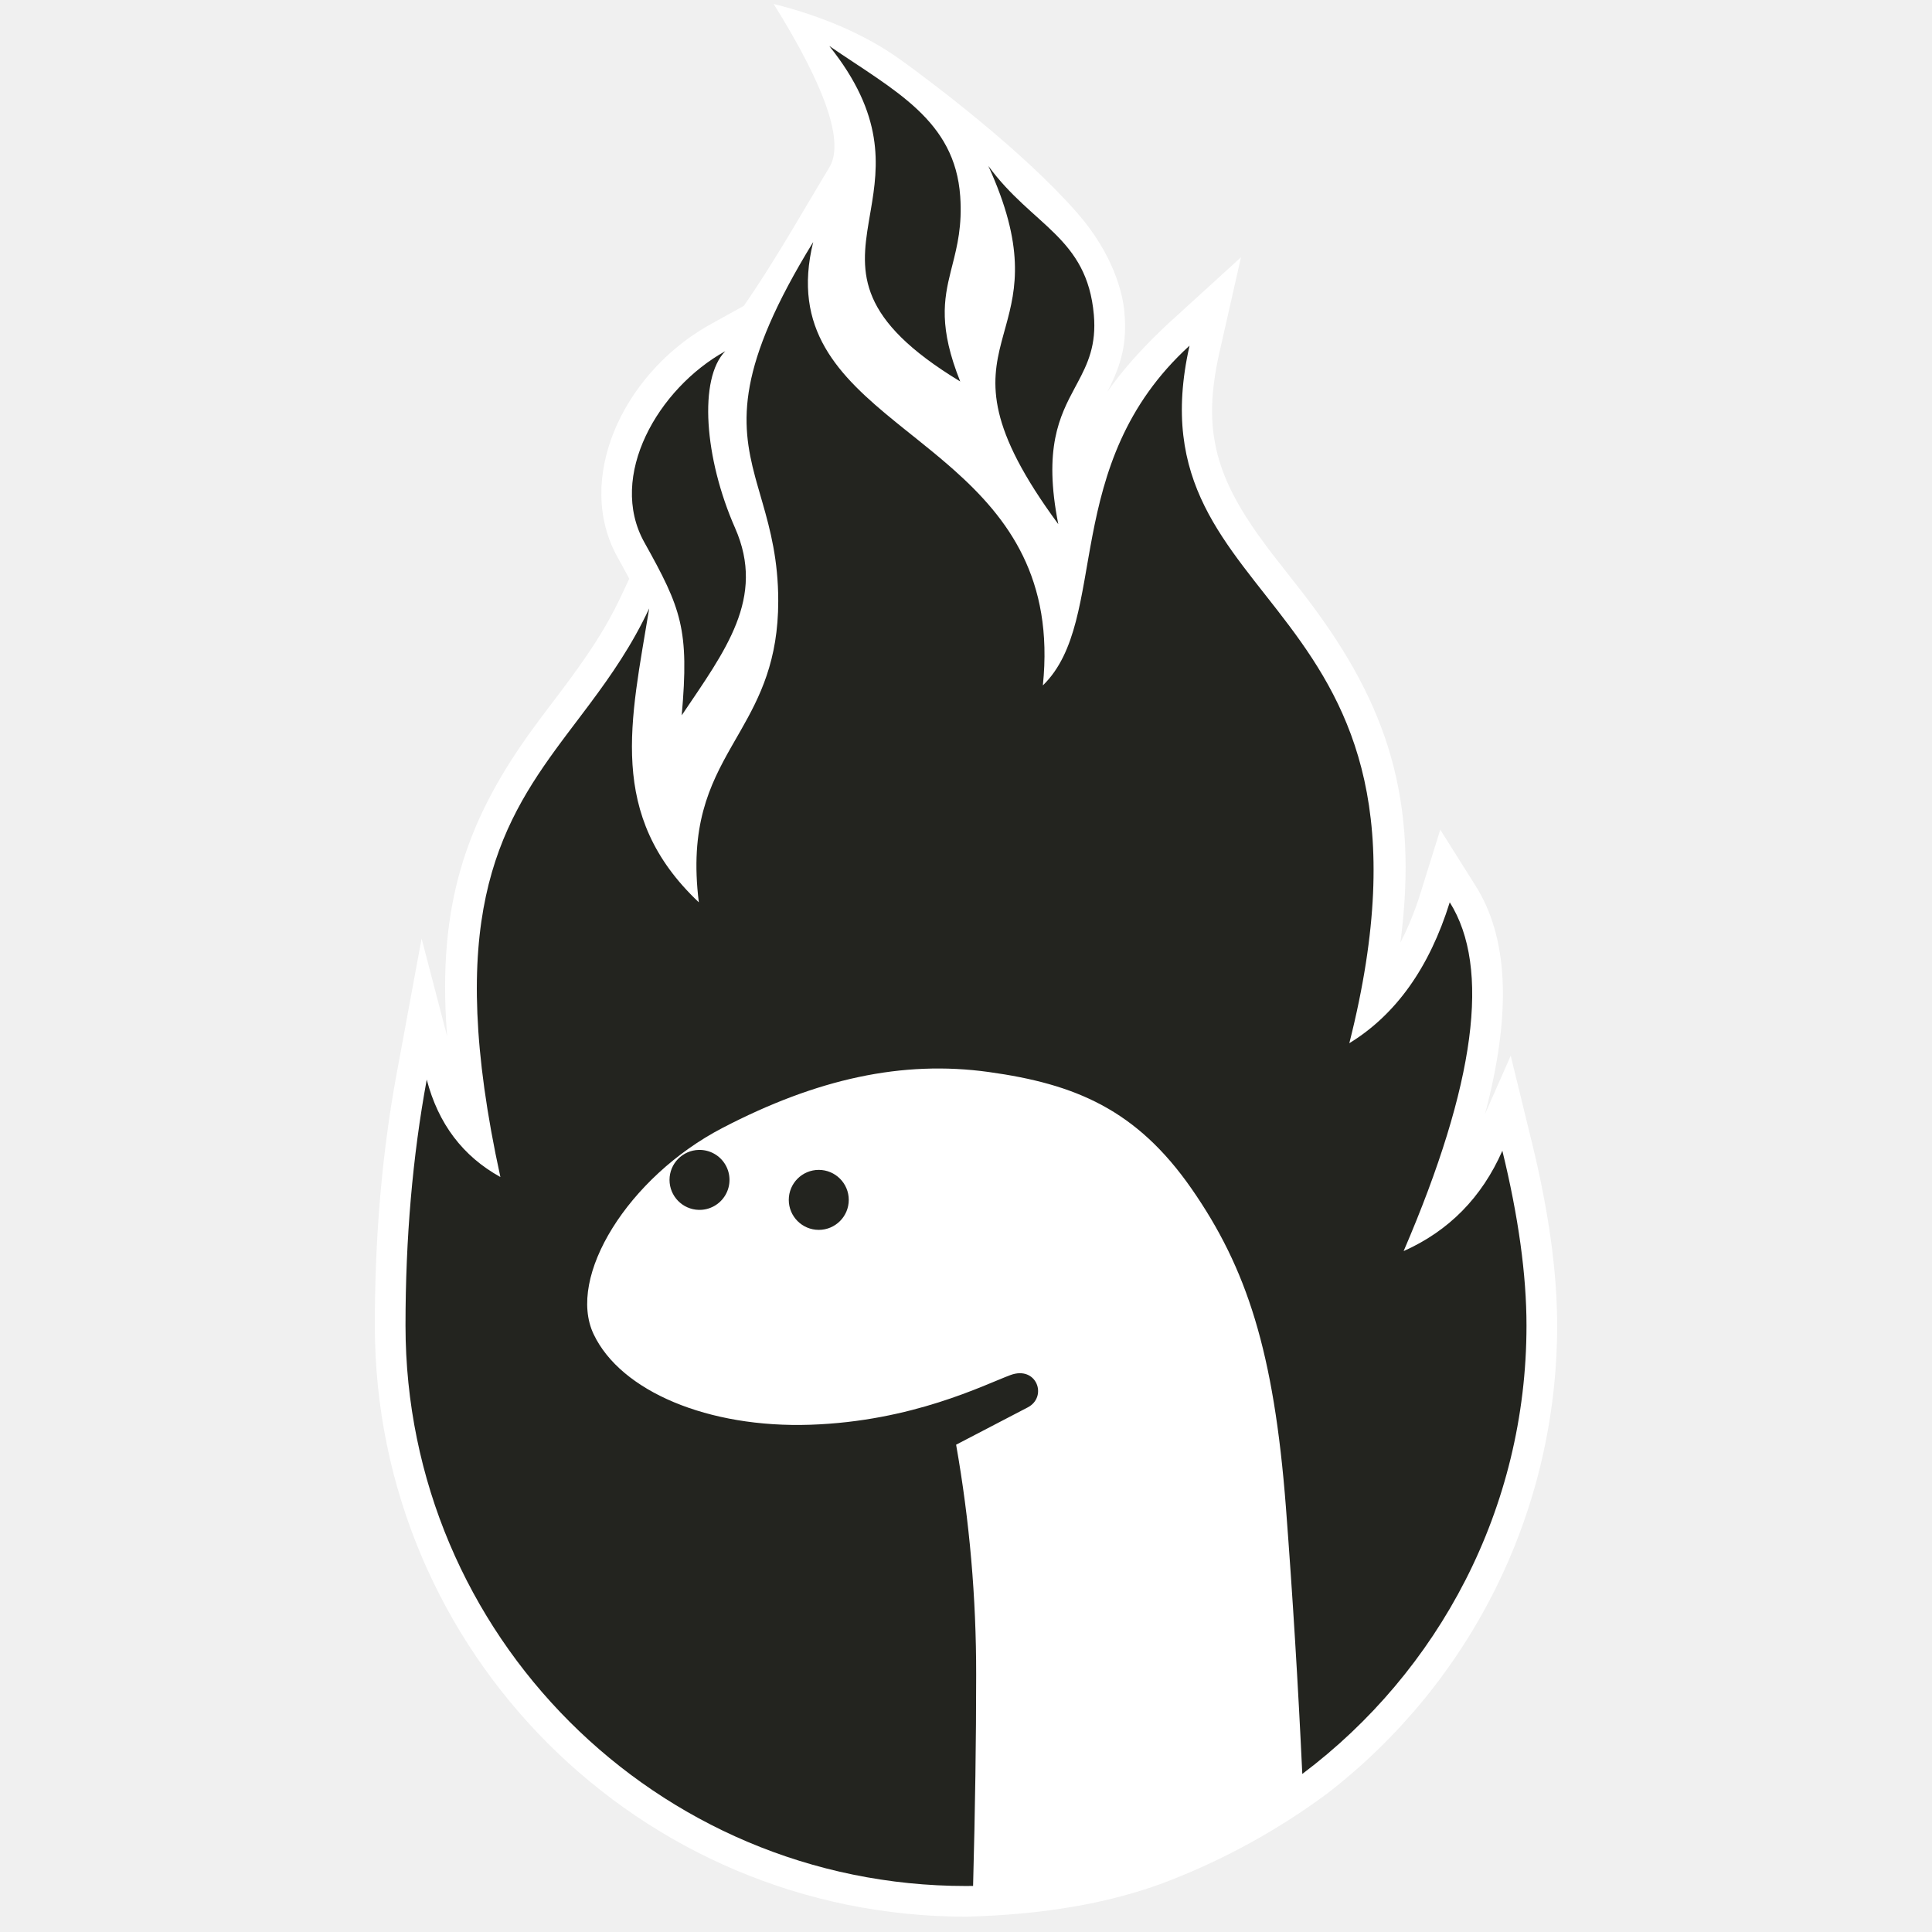
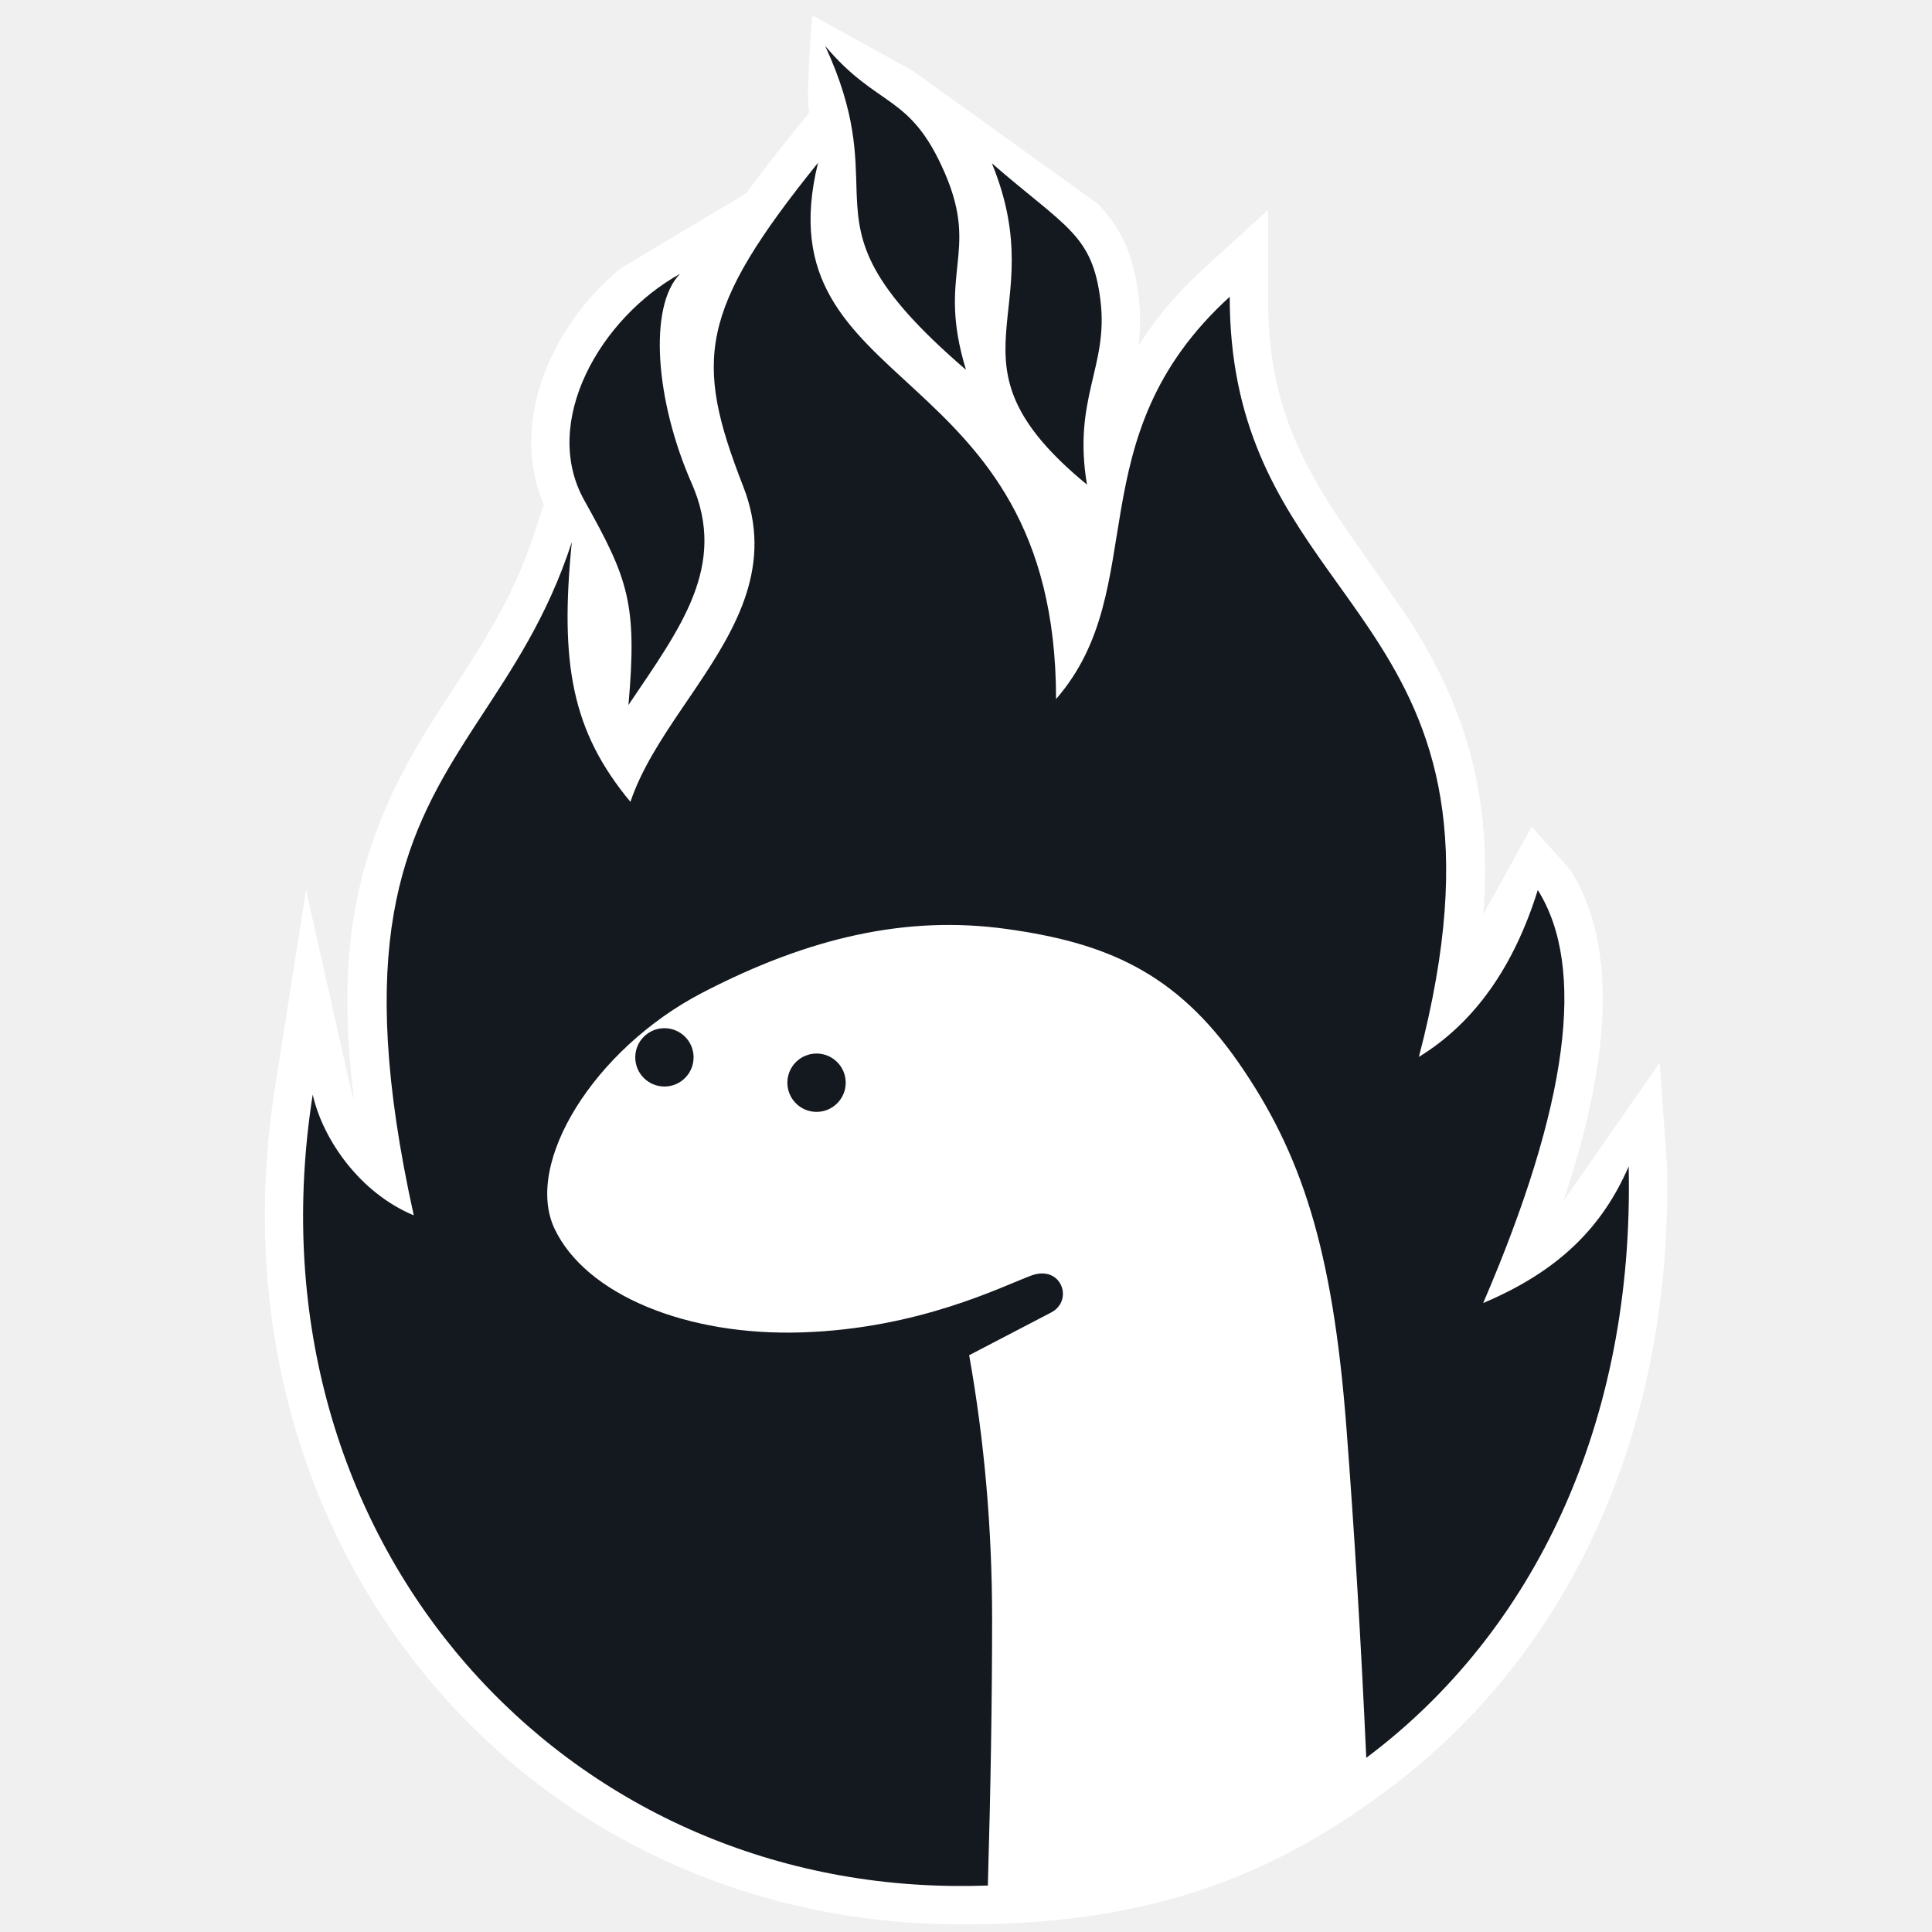
- <svg xmlns="http://www.w3.org/2000/svg" viewBox="0 0 126 126">
-   <path fill="#fff" d="M73.33 20.356c.177 2.011-.17 3.362-1.108 5.196.903-1.307 2.11-2.683 3.625-4.128l.384-.36 4.703-4.286-1.405 6.206c-1.168 5.16-.232 8.248 3.133 12.731l.325.427 1.923 2.46c5.256 6.777 7.551 12.879 6.519 22.056l-.062.523-.039.288.065-.12c.348-.68.663-1.412.945-2.199l.166-.478.135-.421 1.292-4.142 2.31 3.673c2.09 3.322 2.314 8.04.78 14.197l-.125.489-.057.208 1.686-3.826 1.398 5.726c1.085 4.447 1.63 8.401 1.63 11.87 0 12.103-5.616 23.275-14.997 30.524a44.376 44.376 0 01-10.325 5.694C72.556 124.092 68.146 124.871 63 125c-21.293 0-38.554-17.261-38.554-38.554 0-5.447.415-10.592 1.246-15.436l.172-.964 1.632-8.837 1.666 6.38-.022-.29c-.598-8.213 1.219-13.622 5.35-19.412l.517-.711.75-1.002.747-.987.373-.497.308-.417.576-.797c1.1-1.548 1.898-2.85 2.594-4.282l.172-.361.512-1.09-.174-.326-.38-.695a113.48 113.48 0 00-.206-.371c-2.825-5.06.29-11.84 5.784-15.044l.268-.153 2.173-1.204c1.953-2.78 4.095-6.577 5.581-9.028.992-1.634-.218-5.189-3.628-10.665 3.307.835 6.08 2.058 8.317 3.67 1.997 1.439 7.96 5.92 11.5 9.983 2.338 2.68 2.949 5.213 3.057 6.446z" />
-   <path fill="#23241f" d="M53.035 15.784c-1.402 5.7 1.664 8.719 5.391 11.749l.512.414.437.35.44.352c.66.53 1.328 1.07 1.98 1.635l.434.38c3.518 3.134 6.5 7.07 5.784 14.037 4.404-4.29 1.03-14.378 9.566-22.158-4.046 17.868 17.948 15.735 10.42 45.493 3.035-1.86 5.219-4.924 6.55-9.19 2.683 4.266 1.68 11.848-3.008 22.747 2.95-1.315 5.097-3.496 6.439-6.543 1.05 4.302 1.574 8.1 1.574 11.396 0 11.96-5.743 22.577-14.622 29.246a595.417 595.417 0 00-1.068-17.394c-.782-10.176-2.56-15.6-6.153-20.772-3.594-5.172-7.6-6.834-13.231-7.613-5.631-.78-11.201.441-17.362 3.648-6.16 3.206-10.174 9.724-8.403 13.452 1.77 3.727 7.48 6.13 14.138 5.905 6.66-.224 11.318-2.597 13.04-3.238 1.723-.642 2.449 1.424 1.132 2.107-.878.456-2.435 1.267-4.67 2.433a85.609 85.609 0 011.308 15.025c0 4.179-.067 8.762-.201 13.75L63 123c-20.188 0-36.554-16.366-36.554-36.554 0-5.691.462-11.037 1.385-16.037.752 2.88 2.353 4.998 4.803 6.353-3.639-16.65-.202-22.755 3.975-28.39l.37-.496.374-.495.375-.496.376-.499.376-.501c1.378-1.849 2.736-3.803 3.859-6.205-1.193 7.3-2.789 13.48 3.237 19.167-.615-4.949.68-7.607 2.128-10.155l.301-.526.303-.528c1.256-2.207 2.447-4.555 2.447-8.444 0-2.658-.514-4.625-1.03-6.417l-.11-.382c-.09-.31-.18-.618-.265-.924l-.1-.366c-.964-3.6-1.231-7.16 3.785-15.32zm.363 60.513a1.956 1.956 0 110 3.912 1.956 1.956 0 010-3.912zm-7.822-1.303a1.956 1.956 0 110 3.911 1.956 1.956 0 010-3.911zm1.724-52.09c-1.748 1.783-1.368 6.975.641 11.534 2.01 4.56-.64 7.99-3.481 12.214.496-5.62-.022-6.955-2.435-11.277-2.413-4.321.893-10.042 5.275-12.471zm17.157-12.081c2.862 3.923 6.437 4.636 6.881 9.708.173 1.977-.4 3.183-1.062 4.427l-.175.326c-.995 1.859-2.062 3.954-1.082 8.9-4.664-6.324-4.422-9.137-3.705-11.882l.094-.35.096-.352.098-.354c.668-2.429 1.267-5.141-1.145-10.423zM54.085 3c4.27 2.928 8.19 4.834 8.538 9.804.133 1.904-.193 3.226-.51 4.475l-.105.415c-.463 1.858-.786 3.68.615 7.184-6.71-4.065-6.53-7.04-5.965-10.404l.066-.39.068-.394c.495-2.904.906-6.17-2.707-10.69z" />
+ <svg xmlns="http://www.w3.org/2000/svg" width="126px" height="126px" viewBox="0 0 126 126" version="1.1">
+   <path d="M52.971,1 L59.511,4.606 L71.603,13.299 C73.171,14.944 73.932,16.666 74.253,19.306 C74.392,20.456 74.384,21.46 74.241,22.555 C75.269,20.92 76.538,19.377 78.085,17.906 L78.514,17.507 L82.699,13.693 L82.699,19.355 C82.699,25.297 84.175,29.228 87.714,34.403 L91.721,40.139 C95.577,46.045 97.345,51.893 96.738,59.632 L99.889,53.919 L102.407,56.717 C105.353,61.4 105.195,68.382 102.157,77.753 L101.968,78.326 L108.242,69.302 L108.717,76.017 C109.1,92.934 102.639,107.411 91.015,116.331 C83.204,122.324 74.919,125.67 62.001,125.495 C34.027,125.117 13.719,100.881 17.794,71.876 L17.925,70.996 L19.96,58.043 L22.834,70.836 C22.873,71.006 22.918,71.178 22.971,71.349 L23.055,71.606 L23.096,71.72 L23.034,71.223 C21.835,61.205 23.478,54.737 27.767,47.727 L28.022,47.314 L28.253,46.949 L28.665,46.306 L30.141,44.042 L30.743,43.103 C32.669,40.058 33.829,37.796 34.773,35.006 L34.913,34.583 L35.458,32.904 C33.263,27.766 35.716,21.471 40.453,17.516 L48.666,12.609 C49.351,11.659 50.118,10.657 50.971,9.586 L51.404,9.045 L52.786,7.331 C52.628,6.736 52.69,4.626 52.971,1 Z" fill="#ffffff" />
+   <path d="M53.351,10.614 C49.578,25.949 68.873,23.146 68.873,45.59 C75.186,38.338 70.092,28.567 80.199,19.355 C80.199,27.675 83.306,32.539 86.605,37.179 L87.027,37.77 L87.027,37.77 L87.532,38.476 L87.784,38.829 L87.784,38.829 L88.287,39.538 C88.439,39.753 88.59,39.969 88.74,40.187 L89.039,40.623 C89.138,40.768 89.237,40.915 89.335,41.062 L89.628,41.505 C93.503,47.442 96.3,54.557 92.535,68.929 C96.13,66.726 98.715,63.099 100.291,58.048 C103.468,63.099 102.281,72.076 96.73,84.98 C101.617,82.919 104.484,80.07 106.217,76.073 C106.596,92.774 100.055,106.448 89.104,114.641 C88.762,107.067 88.329,99.869 87.805,93.047 C86.911,81.409 84.877,75.206 80.767,69.291 C76.658,63.376 72.075,61.475 65.636,60.584 C59.196,59.692 52.825,61.089 45.78,64.756 C38.735,68.423 34.144,75.877 36.169,80.14 C38.195,84.404 44.723,87.151 52.339,86.894 C59.955,86.638 65.282,83.924 67.252,83.19 C69.222,82.457 70.053,84.82 68.547,85.601 C67.543,86.122 65.762,87.049 63.206,88.383 C64.204,93.988 64.702,99.716 64.702,105.567 C64.702,110.81 64.61,116.612 64.425,122.971 C63.636,122.998 62.839,123.006 62.035,122.995 C35.826,122.641 15.932,99.802 20.395,71.384 C21.059,74.34 23.494,77.813 26.984,79.26 C23.091,61.67 26.265,54.738 30.359,48.296 L30.627,47.876 C30.672,47.807 30.717,47.737 30.762,47.667 L31.159,47.055 C33.354,43.689 35.694,40.277 37.291,35.355 C36.504,43.283 37.291,47.69 41.115,52.295 C41.815,50.213 43.1,48.237 44.442,46.255 L45.064,45.339 L45.064,45.339 L45.452,44.765 C48.091,40.838 50.444,36.779 48.475,31.733 C45.256,23.487 45.563,20.281 53.351,10.614 Z M53.253,68.709 C54.303,68.709 55.155,69.561 55.155,70.611 C55.155,71.662 54.303,72.514 53.253,72.514 C52.202,72.514 51.35,71.662 51.35,70.611 C51.35,69.561 52.202,68.709 53.253,68.709 Z M43.332,67.056 C44.383,67.056 45.234,67.907 45.234,68.958 C45.234,70.009 44.383,70.86 43.332,70.86 C42.282,70.86 41.43,70.009 41.43,68.958 C41.43,67.907 42.282,67.056 43.332,67.056 Z M44.349,17.86 C42.28,19.972 42.729,26.119 45.108,31.517 C47.488,36.915 44.349,40.977 40.986,45.978 C41.573,39.323 40.961,37.743 38.104,32.626 C35.247,27.51 39.161,20.736 44.349,17.86 Z M64.688,10.65 C69.529,14.856 71.245,15.276 71.771,19.607 C72.296,23.938 69.949,25.949 70.888,31.604 C61,23.484 68.759,20.591 64.688,10.65 Z M53.818,3 C57.297,7.124 59.363,6.044 61.632,11.315 C63.901,16.586 61.059,17.781 63,24.119 C56.611,18.623 56.011,15.95 55.877,12.828 L55.863,12.466 C55.783,10.095 55.85,7.4 53.818,3 Z" fill="#14181f" />
</svg>
